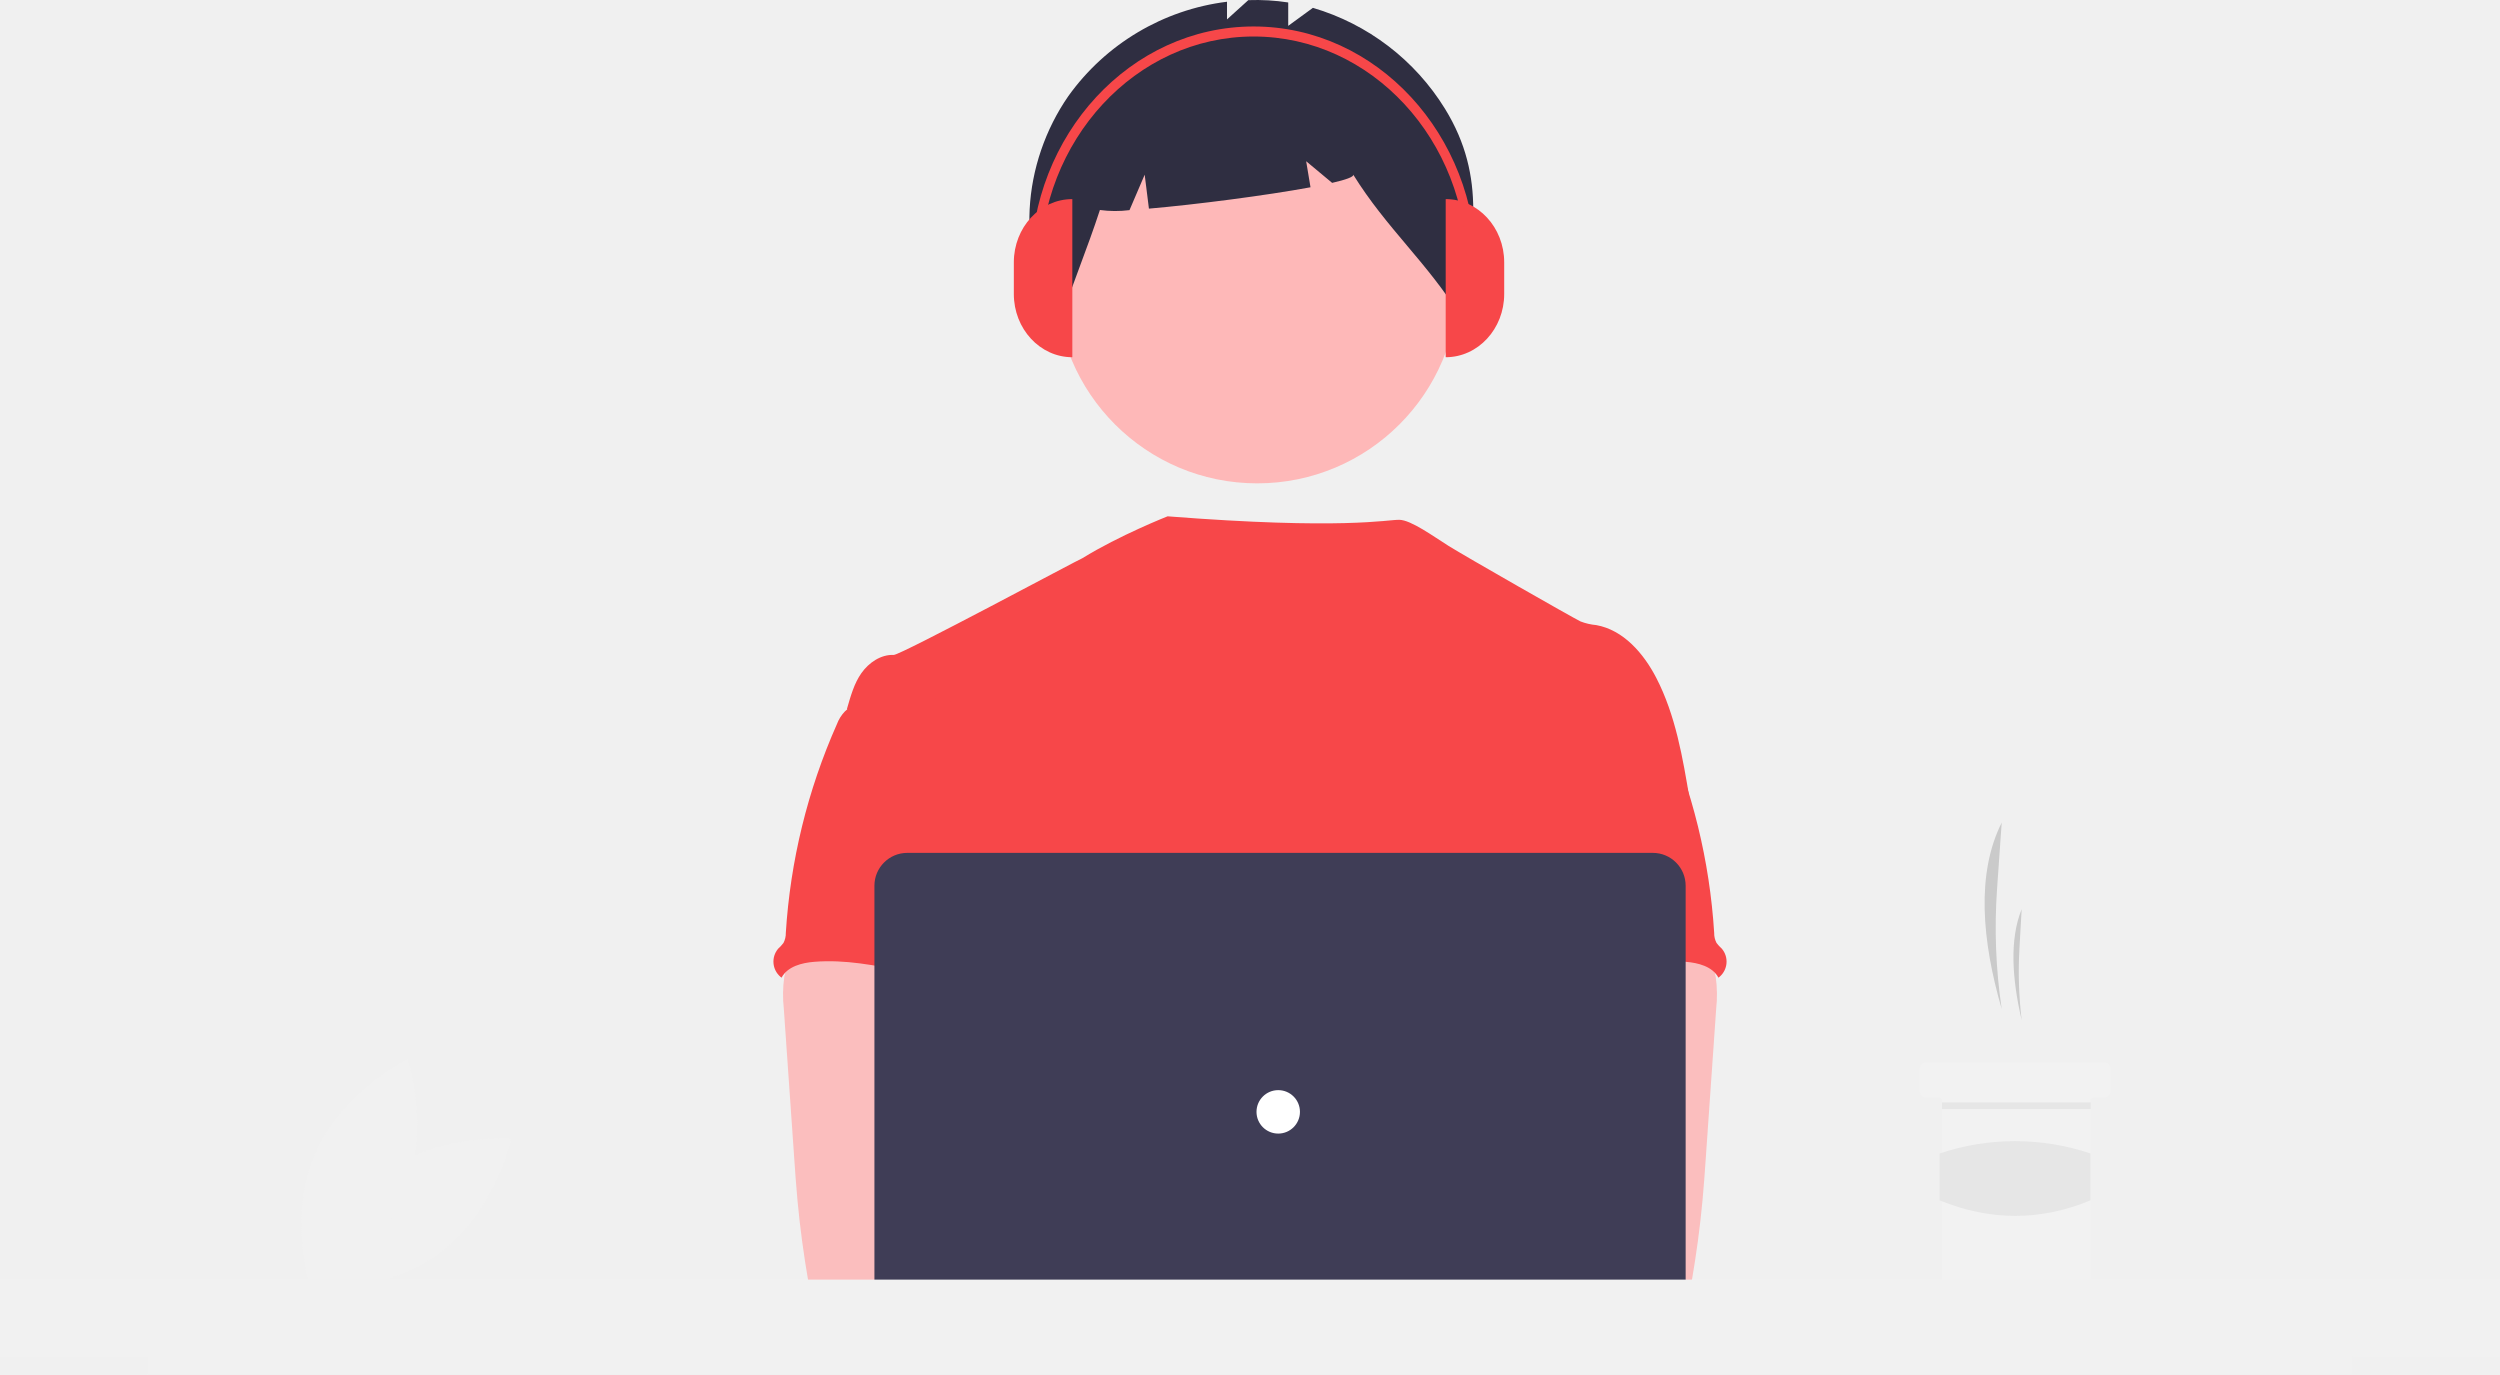
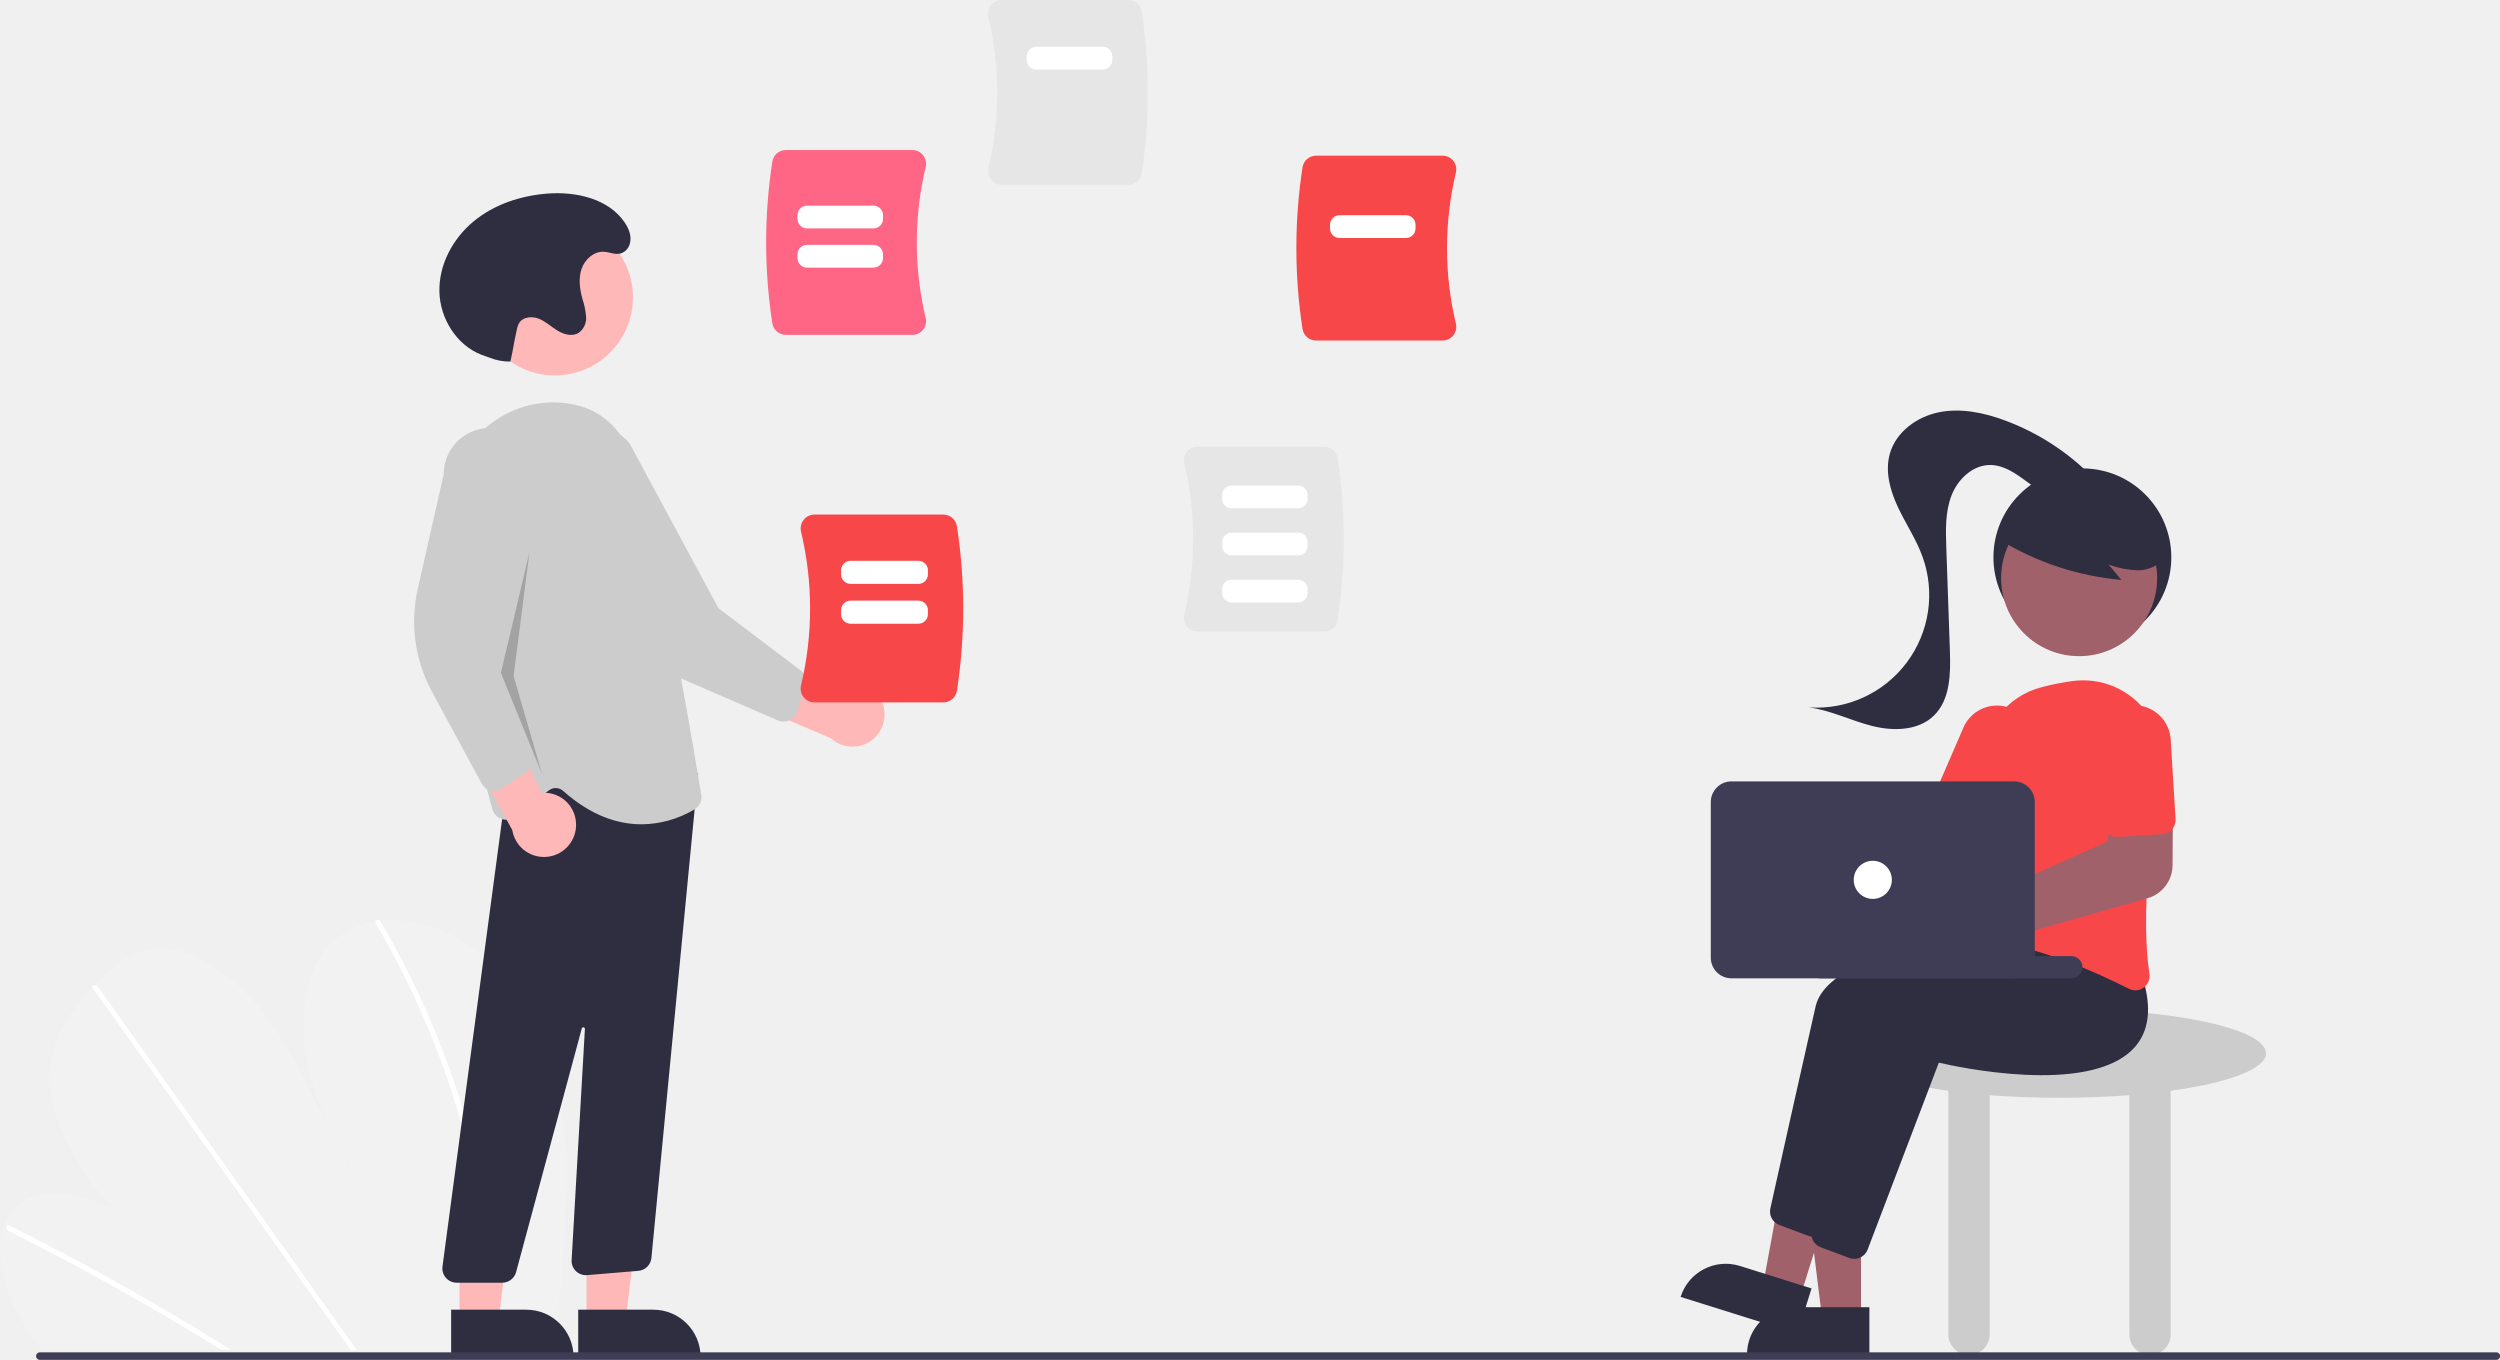
- <svg xmlns="http://www.w3.org/2000/svg" data-name="Layer 1" width="878.63" height="483" viewBox="0 0 878.63 483">
-   <path d="M294.716,621.203c-19.511,14.544-25.04,40.135-25.04,40.135s26.104,2.009,45.615-12.535,25.04-40.135,25.04-40.135S314.227,606.659,294.716,621.203Z" transform="translate(-160.6848 -208.5)" fill="#f1f1f1" />
-   <path d="M302.844,628.032c-9.377,22.456-32.862,34.028-32.862,34.028s-8.281-24.837,1.096-47.293,32.862-34.028,32.862-34.028S312.221,605.576,302.844,628.032Z" transform="translate(-160.6848 -208.5)" fill="#f1f1f1" />
-   <path d="M864.187,563.114h0a194.657,194.657,0,0,1-1.633-42.195l1.633-23.307h0c-9,17.908-6.966,41.479,0,65.502Z" transform="translate(-160.6848 -208.5)" fill="#cacaca" />
-   <path d="M871.205,567.013h0a143.091,143.091,0,0,1-.786-25.116l.786-13.873h0C866.875,538.683,867.854,552.713,871.205,567.013Z" transform="translate(-160.6848 -208.5)" fill="#cacaca" />
-   <path d="M902.401,584.17v7.798a2.352,2.352,0,0,1-2.339,2.339h-3.899a.777.777,0,0,0-.78.78v63.943a2.351,2.351,0,0,1-2.339,2.339H845.476a2.341,2.341,0,0,1-2.339-2.339V595.087a.782.782,0,0,0-.78-.78H837.678a2.341,2.341,0,0,1-2.339-2.339v-7.798a2.336,2.336,0,0,1,2.339-2.339h62.383A2.346,2.346,0,0,1,902.401,584.17Z" transform="translate(-160.6848 -208.5)" fill="#f2f2f2" />
-   <rect x="682.522" y="387.445" width="52.246" height="2.339" fill="#e6e6e6" />
-   <path d="M895.383,630.369c-17.483,7.235-35.156,7.315-53.026,0v-16.481a83.274,83.274,0,0,1,53.026,0Z" transform="translate(-160.6848 -208.5)" fill="#e6e6e6" />
-   <circle id="fff0188c-9915-4c0d-8339-9317a77083e8" data-name="Ellipse 276" cx="441.853" cy="99.211" r="70.666" fill="#feb8b8" />
-   <path id="ac220ed6-7c3f-4d1e-8d82-3295770c496a-406" data-name="Path 1461" d="M668.54,246.746a81.614,81.614,0,0,0-46.43-35.492l-8.675,6.331v-8.22a75.123,75.123,0,0,0-14.032-.817l-7.485,6.772V209.11a80.834,80.834,0,0,0-55.763,33.169c-16.254,23.432-18.998,56.032-3.011,79.652,4.388-13.487,9.715-26.142,14.104-39.628a39.916,39.916,0,0,0,10.399.05l5.339-12.459,1.492,11.931c16.55-1.441,41.096-4.607,56.785-7.508l-1.526-9.154,9.128,7.606c4.806-1.106,7.66-2.11,7.425-2.877,11.668,18.811,25.948,30.826,37.616,49.637C678.337,293.006,683.437,270.951,668.54,246.746Z" transform="translate(-160.6848 -208.5)" fill="#2f2e41" />
-   <path d="M754.52,489.43c-2.43-14.619-4.936-29.519-11.731-42.689-4.466-8.626-11.554-16.847-21.11-18.552a20.422,20.422,0,0,1-5.497-1.272c-2.8-1.349-40.425-22.827-46.405-26.568-5.135-3.212-13.24-9.158-17.327-9.158-4.112-.09-19.878,3.579-81.414-1.231,0,0-16.905,6.663-29.985,14.743-.198-.131-63.869,34.06-66.261,33.97-4.53-.191-8.741,2.71-11.338,6.362-2.596,3.652-3.814,8.174-5.089,12.546,13.907,30.97,26.631,61.98,40.539,92.95a7.931,7.931,0,0,1,1.006,3.815,9.31,9.31,0,0,1-1.73,3.815c-6.82,10.956-6.603,24.736-5.858,37.613.746,12.877,1.668,26.478-4.087,38.02-1.565,3.169-3.601,6.069-5.089,9.238-3.486,7.177-4.746,30.131-2.71,37.842l255.121,7.309C730.067,673.102,754.52,489.43,754.52,489.43Z" transform="translate(-160.6848 -208.5)" fill="#f74749" />
-   <path id="bb46eb08-8e3e-4ac5-913b-26d221d967b9-407" data-name="Path 1421" d="M436.31,551.903a45.043,45.043,0,0,0-.153,11.109l3.657,52.513c.343,4.949.681,9.887,1.146,14.824.877,9.581,2.188,19.086,3.815,28.578a5.09,5.09,0,0,0,5.216,4.949c16.096,3.406,32.726,3.27,49.153,2.342,25.067-1.399,89.198-4.046,93.116-9.136s1.635-13.322-3.474-17.438-89.739-14.149-89.739-14.149c.827-6.553,3.321-12.724,5.688-18.946,4.25-11.035,8.22-22.432,8.297-34.253s-4.377-24.25-14.061-31.022c-7.966-5.56-18.221-6.591-27.928-6.362-7.062.203-19.265-1.489-25.716,1.272C440.223,538.431,437.264,546.905,436.31,551.903Z" transform="translate(-160.6848 -208.5)" fill="#fbbebe" />
-   <path id="efe93a1e-ccdd-49fd-af5f-e26394aa0937-408" data-name="Path 1430" d="M457.627,458.523a13.17,13.17,0,0,0-2.824,4.518A213.588,213.588,0,0,0,436.862,536.356a7.329,7.329,0,0,1-.827,3.55,15.535,15.535,0,0,1-1.87,2.023,7.024,7.024,0,0,0,.84,9.898q.173.146.356.281c2.099-3.951,7.125-5.242,11.592-5.586,21.389-1.692,42.282,8.259,63.734,7.508-1.514-5.23-3.691-10.256-4.925-15.548-5.459-23.502,8.156-49.089-.191-71.726-1.667-4.53-4.453-8.983-8.843-10.968a23.555,23.555,0,0,0-5.662-1.499c-5.421-.98-16.212-5.166-21.453-3.486-1.935.624-2.697,2.443-4.301,3.542C462.877,455.902,459.646,456.474,457.627,458.523Z" transform="translate(-160.6848 -208.5)" fill="#f74749" />
-   <path id="a38c3c09-000b-42b7-8619-0229d8aff5e9-409" data-name="Path 1421" d="M754.672,536.183c-6.451-2.762-18.653-1.069-25.716-1.272-9.707-.229-19.962.802-27.928,6.362-9.684,6.772-14.137,19.201-14.061,31.022s4.046,23.218,8.297,34.253c2.366,6.222,4.861,12.393,5.688,18.946,0,0-84.63,10.034-89.739,14.149s-7.392,12.348-3.474,17.438,126.173,10.2,142.269,6.794a5.09,5.09,0,0,0,5.216-4.949c1.627-9.491,2.937-18.996,3.815-28.578.465-4.937.802-9.874,1.146-14.824l3.657-52.513a45.043,45.043,0,0,0-.153-11.109C762.736,546.905,759.777,538.431,754.672,536.183Z" transform="translate(-160.6848 -208.5)" fill="#fbbebe" />
-   <path id="bd3879bf-5d05-49be-b690-c4d97e29a2ab-410" data-name="Path 1430" d="M734.687,454.346c-1.603-1.099-2.366-2.918-4.301-3.542-5.241-1.68-16.032,2.507-21.453,3.486a23.555,23.555,0,0,0-5.662,1.499c-4.389,1.985-7.175,6.438-8.843,10.968-8.347,22.637,5.268,48.224-.191,71.726-1.234,5.293-3.411,10.318-4.925,15.548,21.453.751,42.346-9.2,63.734-7.508,4.467.343,9.493,1.635,11.592,5.586q.183-.135.356-.281a7.024,7.024,0,0,0,.84-9.898,15.535,15.535,0,0,1-1.87-2.023,7.329,7.329,0,0,1-.827-3.55,213.588,213.588,0,0,0-17.941-73.316,13.17,13.17,0,0,0-2.824-4.518C740.354,456.474,737.123,455.902,734.687,454.346Z" transform="translate(-160.6848 -208.5)" fill="#f74749" />
-   <circle cx="420.924" cy="438.81" r="19.073" fill="#fbbebe" />
-   <circle cx="463.156" cy="438.81" r="19.073" fill="#fbbebe" />
-   <path d="M741.572,690.288H479.542a11.552,11.552,0,0,1-11.539-11.539V519.783a11.552,11.552,0,0,1,11.539-11.539H741.572a11.552,11.552,0,0,1,11.539,11.539V678.75A11.552,11.552,0,0,1,741.572,690.288Z" transform="translate(-160.6848 -208.5)" fill="#3f3d56" />
-   <circle id="bf1cdf42-3b4f-4239-91c9-f6802a29e918" data-name="Ellipse 263" cx="449.236" cy="390.766" r="7.635" fill="#fff" />
-   <polygon points="878.63 449.724 0 449.724 0 476.724 51.97 476.724 51.97 483 826.68 483 826.68 476.724 878.63 476.724 878.63 449.724" fill="#f1f1f1" />
-   <path d="M537.556,334.049h0c-11.355,0-20.559-9.952-20.559-22.229h0V300.705c0-12.277,9.205-22.229,20.559-22.229h0v55.574Z" transform="translate(-160.6848 -208.5)" fill="#f74749" />
-   <path d="M668.779,278.476h0c11.355,0,20.559,9.952,20.559,22.229v11.115c0,12.277-9.205,22.229-20.559,22.229h0V278.476Z" transform="translate(-160.6848 -208.5)" fill="#f74749" />
-   <path d="M679.553,302.452h-3.262c0-44.73-33.656-81.121-75.026-81.121-41.369,0-75.026,36.391-75.026,81.121h-3.262c0-46.675,35.12-84.648,78.288-84.648C644.433,217.804,679.553,255.777,679.553,302.452Z" transform="translate(-160.6848 -208.5)" fill="#f74749" />
+ <svg xmlns="http://www.w3.org/2000/svg" data-name="Layer 1" width="787.067" height="428.128" viewBox="0 0 787.067 428.128">
+   <path d="M384.646,608.214a400.444,400.444,0,0,1-3.775,51.455c-.083.599-.173,1.198-.256,1.796l-161.217-.901c-.473-.595-.939-1.197-1.391-1.806-1.505-2.016-2.916-4.089-4.211-6.233-6.224-10.331-9.074-22.427-6.218-30.773l.051-.13a14.644,14.644,0,0,1,2.858-4.966c6.511-7.329,19.674-6.107,31.62-.192-10.715-11.728-19.246-26.528-19.895-39.738-.636-12.885,6.102-22.09,13.41-29.912.24-.259.48-.51.719-.761.116-.129.24-.251.356-.381,5.702-5.961,12.349-11.838,21.97-11.127,10.552.781,22.251,9.619,30.454,19.919,8.203,10.292,13.654,21.984,19.179,33.394,5.532,11.403,11.518,23.098,20.395,32.845-12.024-15.209-21.719-32.513-25.3-49.343s-.429-32.993,10.287-40.92a25.064,25.064,0,0,1,10.979-4.43c.462-.077.932-.139,1.409-.194,9.92-1.129,21.765,2.302,31.842,10.503,11.098,9.03,18.793,22.417,22.621,35.125C384.362,584.153,384.77,596.387,384.646,608.214Z" transform="translate(-206.4667 -235.9361)" fill="#f2f2f2" />
+   <path d="M279.168,660.898l-3.083-.017q-1.468-.918-2.95-1.814c-.612-.386-1.23-.758-1.85-1.137q-15.338-9.368-30.869-17.971-15.516-8.611-31.188-16.428a1.292,1.292,0,0,1-.743-1.477.372.372,0,0,1,.051-.108c.146-.274.471-.387.947-.154,1.282.643,2.57,1.285,3.852,1.942q15.715,7.951,31.295,16.696,15.569,8.741,30.961,18.253c.216.131.432.27.648.401C277.218,659.689,278.19,660.293,279.168,660.898Z" transform="translate(-206.4667 -235.9361)" fill="#fff" />
+   <path d="M318.917,661.12l-1.906-.011c-.43-.602-.852-1.203-1.282-1.805q-15.152-21.248-30.299-42.497-24.804-34.787-49.592-69.573a1.228,1.228,0,0,1-.214-.42c-.141-.513.236-.815.719-.761a1.448,1.448,0,0,1,1.007.641q13.906,19.508,27.805,39.002,24.674,34.613,49.342,69.218c1.046,1.464,2.092,2.936,3.138,4.4C318.065,659.917,318.494,660.519,318.917,661.12Z" transform="translate(-206.4667 -235.9361)" fill="#fff" />
+   <path d="M361.386,650.05c-.097,3.213-.31,6.374-.588,9.506q-.081.899-.162,1.797l-2-.011c.061-.599.122-1.198.176-1.797.423-4.525.723-9.101.763-13.802a192.539,192.539,0,0,0-3.79-38.81,241.645,241.645,0,0,0-11.74-40.321,276.902,276.902,0,0,0-19.208-39.893,1.065,1.065,0,0,1-.177-.709c.083-.57.841-.739,1.409-.194a1.655,1.655,0,0,1,.287.363q1.384,2.38,2.717,4.774a276.709,276.709,0,0,1,18.384,40.033,240.501,240.501,0,0,1,10.944,40.381A189.953,189.953,0,0,1,361.386,650.05Z" transform="translate(-206.4667 -235.9361)" fill="#fff" />
+   <path d="M919.865,567.547c0-7.732-29.102-14-65-14s-65,6.268-65,14c0,4.955,11.964,9.306,30,11.794v76.706a6.5,6.5,0,0,0,13,0v-75.324c6.872.532,14.277.824,22,.824s15.128-.292,22-.824v75.324a6.5,6.5,0,0,0,13,0V579.341C907.901,576.853,919.865,572.502,919.865,567.547Z" transform="translate(-206.4667 -235.9361)" fill="#ccc" />
+   <circle cx="655.586" cy="175.468" r="28" fill="#2f2e41" />
+   <polygon points="585.905 415.034 573.645 415.034 567.813 367.746 585.907 367.746 585.905 415.034" fill="#a0616a" />
+   <path d="M564.888,411.531h23.644a0,0,0,0,1,0,0v14.887a0,0,0,0,1,0,0H550.001a0,0,0,0,1,0,0v0A14.887,14.887,0,0,1,564.888,411.531Z" fill="#2f2e41" />
+   <polygon points="566.768 408.192 555.07 404.521 563.662 357.656 580.926 363.073 566.768 408.192" fill="#a0616a" />
+   <path d="M751.801,635.462h23.644a0,0,0,0,1,0,0v14.887a0,0,0,0,1,0,0H736.914a0,0,0,0,1,0,0v0A14.887,14.887,0,0,1,751.801,635.462Z" transform="translate(20.72246 -432.8544) rotate(17.42262)" fill="#2f2e41" />
+   <path d="M777.223,625.26a4.462,4.462,0,0,1-1.572-.286l-9.019-3.382a4.516,4.516,0,0,1-2.814-5.184c2.271-10.21,10.01-44.971,14.247-63.615,5.026-22.115,78.343-26.225,81.461-26.389l.256-.014,8.248,10.364c2.98,9.579,2.036,17.051-2.808,22.208-14.132,15.047-56.327,5.71-61.359,4.528L781.436,622.363A4.513,4.513,0,0,1,777.223,625.26Z" transform="translate(-206.4667 -235.9361)" fill="#2f2e41" />
+   <path d="M790.223,632.26a4.462,4.462,0,0,1-1.572-.286l-9.019-3.382a4.516,4.516,0,0,1-2.814-5.184c2.271-10.21,10.01-44.971,14.247-63.615,5.026-22.115,78.343-26.225,81.461-26.389l.256-.014,8.248,10.364c2.98,9.579,2.036,17.051-2.808,22.208-14.132,15.046-56.327,5.71-61.359,4.528L794.436,629.363A4.513,4.513,0,0,1,790.223,632.26Z" transform="translate(-206.4667 -235.9361)" fill="#2f2e41" />
+   <path d="M764.128,488.24a10.527,10.527,0,0,1,.885,1.402l49.32,5.196,7.1-9.734,16.091,8.794L823.579,517.52l-60.487-15.423a10.496,10.496,0,1,1,1.036-13.857Z" transform="translate(-206.4667 -235.9361)" fill="#a0616a" />
+   <path d="M878.741,547.722a4.501,4.501,0,0,1-2.05-.501c-9.862-5.015-29.066-13.699-46.875-15.517a4.392,4.392,0,0,1-3.095-1.75,4.519,4.519,0,0,1-.834-3.511c1.607-8.896,5.293-31.547,4.818-49.701a24.596,24.596,0,0,1,18.582-24.468h0A79.866,79.866,0,0,1,859.201,450.321a24.795,24.795,0,0,1,27.559,28.762c-3.176,18.813-6.377,45.09-3.595,63.433a4.507,4.507,0,0,1-1.819,4.349A4.429,4.429,0,0,1,878.741,547.722Z" transform="translate(-206.4667 -235.9361)" fill="#f74749" />
+   <path d="M831.619,499.871a4.496,4.496,0,0,1-1.787-.373l-12.848-5.562a4.506,4.506,0,0,1-2.342-5.917l9.932-22.942a11.5,11.5,0,1,1,21.107,9.136L835.75,497.155a4.511,4.511,0,0,1-4.131,2.716Z" transform="translate(-206.4667 -235.9361)" fill="#f74749" />
+   <circle cx="654.562" cy="182.019" r="24.561" fill="#a0616a" />
+   <path d="M836.026,405.888a88.59,88.59,0,0,0,38.326,12.628l-4.04-4.841a29.688,29.688,0,0,0,9.171,1.821c3.13-.049,6.41-1.254,8.186-3.832a9.342,9.342,0,0,0,.625-8.63,17.694,17.694,0,0,0-5.566-6.96,33.139,33.139,0,0,0-30.844-5.512,19.806,19.806,0,0,0-9.212,5.909c-2.328,2.872-6.811,5.432-5.619,8.932Z" transform="translate(-206.4667 -235.9361)" fill="#2f2e41" />
+   <path d="M865.158,386.067a75.485,75.485,0,0,0-27.463-17.759c-6.639-2.459-13.865-3.979-20.805-2.582s-13.504,6.198-15.44,13.008c-1.583,5.568.052,11.564,2.509,16.806s5.738,10.102,7.725,15.54a35.468,35.468,0,0,1-35.689,47.562c6.819.914,13.105,4.119,19.771,5.825s14.533,1.59,19.486-3.185c5.241-5.052,5.346-13.267,5.092-20.542q-.565-16.222-1.13-32.445c-.192-5.515-.356-11.208,1.633-16.356s6.716-9.656,12.235-9.609c4.183.035,7.884,2.569,11.239,5.068s6.904,5.165,11.071,5.536,8.923-2.711,8.611-6.883" transform="translate(-206.4667 -235.9361)" fill="#2f2e41" />
+   <path d="M819.736,541.413a11.004,11.004,0,1,1,4.242-21.164h0a10.567,10.567,0,0,1,1.312.665l44.741-20.087,1.257-12.134,19.286-.516-.128,20.202a10.88,10.88,0,0,1-7.861,10.343l-52.322,14.893a10.259,10.259,0,0,1-.359,1.019,11.045,11.045,0,0,1-10.167,6.78Z" transform="translate(-206.4667 -235.9361)" fill="#a0616a" />
+   <path d="M888.939,498.08a4.496,4.496,0,0,1-1.762.476l-13.974.859a4.506,4.506,0,0,1-4.768-4.215l-1.534-24.953a11.5,11.5,0,1,1,22.956-1.412l1.534,24.953a4.511,4.511,0,0,1-2.453,4.292Z" transform="translate(-206.4667 -235.9361)" fill="#f74749" />
+   <path d="M779.57,536.936h79a3.5,3.5,0,0,1,3.5,3.5v0a3.5,3.5,0,0,1-3.5,3.5h-79a3.5,3.5,0,0,1-3.5-3.5v0A3.5,3.5,0,0,1,779.57,536.936Z" transform="translate(1431.673 844.9361) rotate(180)" fill="#3f3d56" />
+   <path d="M745.07,537.436v-49a6.507,6.507,0,0,1,6.5-6.5h89a6.507,6.507,0,0,1,6.5,6.5v49a6.507,6.507,0,0,1-6.5,6.5h-89A6.507,6.507,0,0,1,745.07,537.436Z" transform="translate(-206.4667 -235.9361)" fill="#3f3d56" />
+   <circle cx="589.603" cy="277" r="6" fill="#fff" />
+   <path d="M483.247,455.273a10.056,10.056,0,0,0-15.32-1.744l-31.754-16.39,1.974,18.464,29.852,12.734a10.11,10.11,0,0,0,15.249-13.064Z" transform="translate(-206.4667 -235.9361)" fill="#ffb8b8" />
+   <path d="M455.027,462.706a4.505,4.505,0,0,1-3.669.039L421.196,449.661A46.373,46.373,0,0,1,397.734,426.963l-15.857-33.471a14.497,14.497,0,1,1,22.901-17.781l27.873,51.714,25.737,19.442a4.515,4.515,0,0,1,1.587,4.921l-2.526,8.159a4.506,4.506,0,0,1-1.524,2.211A4.455,4.455,0,0,1,455.027,462.706Z" transform="translate(-206.4667 -235.9361)" fill="#ccc" />
+   <circle cx="174.712" cy="93.631" r="24.561" fill="#ffb8b8" />
+   <polygon points="184.661 415.827 196.92 415.827 202.753 368.539 184.658 368.539 184.661 415.827" fill="#ffb8b8" />
+   <path d="M388.5,648.26h38.531a0,0,0,0,1,0,0v14.887a0,0,0,0,1,0,0H403.387a14.887,14.887,0,0,1-14.887-14.887v0A0,0,0,0,1,388.5,648.26Z" transform="translate(609.0948 1075.452) rotate(179.9974)" fill="#2f2e41" />
+   <polygon points="144.661 415.827 156.92 415.827 162.753 368.539 144.658 368.539 144.661 415.827" fill="#ffb8b8" />
+   <path d="M348.5,648.26h38.531a0,0,0,0,1,0,0v14.887a0,0,0,0,1,0,0H363.387a14.887,14.887,0,0,1-14.887-14.887v0A0,0,0,0,1,348.5,648.26Z" transform="translate(529.0948 1075.454) rotate(179.9974)" fill="#2f2e41" />
+   <path d="M346.847,638.228a4.499,4.499,0,0,1-1.075-3.559l21.465-160.985,53.329,9.057,5.691-3.415L411.539,632.07a4.512,4.512,0,0,1-4.096,3.964l-16.148,1.346a4.499,4.499,0,0,1-4.866-4.742l4.181-72.742a.5.5,0,0,0-.982-.16l-20.683,76.7a4.508,4.508,0,0,1-4.345,3.329h-14.367A4.498,4.498,0,0,1,346.847,638.228Z" transform="translate(-206.4667 -235.9361)" fill="#2f2e41" />
+   <path d="M383.779,484.952a3.533,3.533,0,0,0-4.516-.188l-10.662,8.293a4.496,4.496,0,0,1-7.087-2.307c-5.23-18.315-17.078-64.418-14.159-96.866,1.655-18.393,17.537-32.371,35.405-31.198,12.216.814,20.252,7.861,23.886,20.944,8.923,32.122,18.728,91.044,20.603,102.53a4.48,4.48,0,0,1-2.136,4.589A32.939,32.939,0,0,1,408.42,495.447C401.301,495.447,392.765,492.968,383.779,484.952Z" transform="translate(-206.4667 -235.9361)" fill="#ccc" />
+   <path d="M387.802,496.379a10.056,10.056,0,0,0-10.979-10.827l-14.872-32.493-9.842,15.747L367.741,497.248a10.11,10.11,0,0,0,20.061-.869Z" transform="translate(-206.4667 -235.9361)" fill="#ffb8b8" />
+   <path d="M361.01,484.812a4.505,4.505,0,0,1-2.911-2.233l-15.659-28.909a46.373,46.373,0,0,1-4.454-32.339l8.178-36.123a14.497,14.497,0,1,1,28.993.142l-9.981,57.893,8.254,31.181a4.515,4.515,0,0,1-1.789,4.852l-7.023,4.861a4.506,4.506,0,0,1-2.564.8A4.455,4.455,0,0,1,361.01,484.812Z" transform="translate(-206.4667 -235.9361)" fill="#ccc" />
+   <polygon points="166.697 173.828 157.697 211.828 170.697 243.828 161.697 212.828 166.697 173.828" opacity="0.2" />
+   <path d="M367.163,349.764a16.538,16.538,0,0,1-6.388-1.156c-.894-.345-1.822-.628-2.715-.973-7.882-3.045-13.074-11.439-13.26-19.887s4.189-16.646,10.685-22.05,14.91-8.177,23.335-8.819c9.075-.691,19.294,1.61,24.365,9.168,1.35,2.012,2.294,4.453,1.494,6.882a4.403,4.403,0,0,1-1.241,1.906c-2.265,2.015-4.522.5-6.831.366-3.173-.184-6.023,2.385-7.048,5.394s-.573,6.322.254,9.391a23.46,23.46,0,0,1,1.182,5.71,5.741,5.741,0,0,1-2.379,5.055c-1.983,1.199-4.587.505-6.571-.692s-3.698-2.86-5.842-3.741-5.022-.685-6.27,1.267a6.935,6.935,0,0,0-.793,2.289c-1.118,5.095-.861,4.795-1.98,9.89Z" transform="translate(-206.4667 -235.9361)" fill="#2f2e41" />
+   <path d="M580.115,433.115a4.32,4.32,0,0,1-.807-3.705,102.328,102.328,0,0,0-0-47.525,4.321,4.321,0,0,1,.808-3.705,4.248,4.248,0,0,1,3.355-1.626h39.872a4.302,4.302,0,0,1,4.237,3.606,167.487,167.487,0,0,1,0,50.975,4.302,4.302,0,0,1-4.237,3.606H583.47A4.248,4.248,0,0,1,580.115,433.115Z" transform="translate(-206.4667 -235.9361)" fill="#e6e6e6" />
+   <path d="M518.434,292.497a4.318,4.318,0,0,1-.807-3.705,102.332,102.332,0,0,0,0-47.525,4.318,4.318,0,0,1,.807-3.705,4.247,4.247,0,0,1,3.355-1.626h39.873a4.303,4.303,0,0,1,4.237,3.606,167.487,167.487,0,0,1,0,50.975,4.303,4.303,0,0,1-4.237,3.606H521.789A4.247,4.247,0,0,1,518.434,292.497Z" transform="translate(-206.4667 -235.9361)" fill="#e6e6e6" />
+   <path d="M616.545,339.535a167.487,167.487,0,0,1,0-50.975,4.302,4.302,0,0,1,4.237-3.606h39.873a4.247,4.247,0,0,1,3.355,1.626,4.319,4.319,0,0,1,.807,3.705,102.328,102.328,0,0,0-0,47.525,4.318,4.318,0,0,1-.807,3.705,4.247,4.247,0,0,1-3.355,1.626H620.782A4.302,4.302,0,0,1,616.545,339.535Z" transform="translate(-206.4667 -235.9361)" fill="#f74749" />
+   <path d="M449.622,337.755a167.506,167.506,0,0,1,0-50.975,4.303,4.303,0,0,1,4.237-3.606h39.873a4.247,4.247,0,0,1,3.355,1.626,4.319,4.319,0,0,1,.807,3.705,102.328,102.328,0,0,0-0,47.525,4.318,4.318,0,0,1-.807,3.705,4.247,4.247,0,0,1-3.355,1.626H453.86A4.303,4.303,0,0,1,449.622,337.755Z" transform="translate(-206.4667 -235.9361)" fill="#ff6584" />
+   <path d="M459.484,455.426a4.391,4.391,0,0,1-.821-3.766,104.001,104.001,0,0,0-0-48.306,4.392,4.392,0,0,1,.821-3.766,4.318,4.318,0,0,1,3.41-1.652H503.422a4.373,4.373,0,0,1,4.307,3.665,170.238,170.238,0,0,1,0,51.813,4.373,4.373,0,0,1-4.307,3.665H462.895A4.318,4.318,0,0,1,459.484,455.426Z" transform="translate(-206.4667 -235.9361)" fill="#f74749" />
+   <path d="M219.049,664.064h773.294a1.191,1.191,0,1,0,0-2.381h-773.294a1.191,1.191,0,1,0,0,2.381Z" transform="translate(-206.4667 -235.9361)" fill="#3f3d56" />
+   <path d="M495.601,419.758H474.252a3.003,3.003,0,0,1-3-3V415.484a3.003,3.003,0,0,1,3-3h21.349a3.003,3.003,0,0,1,3,3v1.274A3.003,3.003,0,0,1,495.601,419.758Z" transform="translate(-206.4667 -235.9361)" fill="#fff" />
+   <path d="M495.601,432.305H474.252a3.003,3.003,0,0,1-3-3v-1.274a3.003,3.003,0,0,1,3-3h21.349a3.003,3.003,0,0,1,3,3v1.274A3.003,3.003,0,0,1,495.601,432.305Z" transform="translate(-206.4667 -235.9361)" fill="#fff" />
+   <path d="M481.462,307.85H460.538a3.003,3.003,0,0,1-3-3v-1.172a3.003,3.003,0,0,1,3-3H481.462a3.003,3.003,0,0,1,3,3v1.172A3.003,3.003,0,0,1,481.462,307.85Z" transform="translate(-206.4667 -235.9361)" fill="#fff" />
+   <path d="M615.141,395.98H594.218a3.003,3.003,0,0,1-3-3v-1.172a3.003,3.003,0,0,1,3-3h20.923a3.003,3.003,0,0,1,3,3v1.172A3.003,3.003,0,0,1,615.141,395.98Z" transform="translate(-206.4667 -235.9361)" fill="#fff" />
+   <path d="M615.141,410.793H594.218a3.003,3.003,0,0,1-3-3v-1.172a3.003,3.003,0,0,1,3-3h20.923a3.003,3.003,0,0,1,3,3v1.172A3.003,3.003,0,0,1,615.141,410.793Z" transform="translate(-206.4667 -235.9361)" fill="#fff" />
+   <path d="M615.141,425.607H594.218a3.003,3.003,0,0,1-3-3V421.434a3.003,3.003,0,0,1,3-3h20.923a3.003,3.003,0,0,1,3,3v1.172A3.003,3.003,0,0,1,615.141,425.607Z" transform="translate(-206.4667 -235.9361)" fill="#fff" />
+   <path d="M481.462,320.195H460.538a3.003,3.003,0,0,1-3-3v-1.172a3.003,3.003,0,0,1,3-3H481.462a3.003,3.003,0,0,1,3,3v1.172A3.003,3.003,0,0,1,481.462,320.195Z" transform="translate(-206.4667 -235.9361)" fill="#fff" />
+   <path d="M553.639,257.831H532.716a3.003,3.003,0,0,1-3-3v-1.172a3.003,3.003,0,0,1,3-3H553.639a3.003,3.003,0,0,1,3,3v1.172A3.003,3.003,0,0,1,553.639,257.831Z" transform="translate(-206.4667 -235.9361)" fill="#fff" />
+   <path d="M649.113,310.865H628.189a3.003,3.003,0,0,1-3-3V306.692a3.003,3.003,0,0,1,3-3h20.924a3.003,3.003,0,0,1,3,3v1.172A3.003,3.003,0,0,1,649.113,310.865Z" transform="translate(-206.4667 -235.9361)" fill="#fff" />
</svg>
